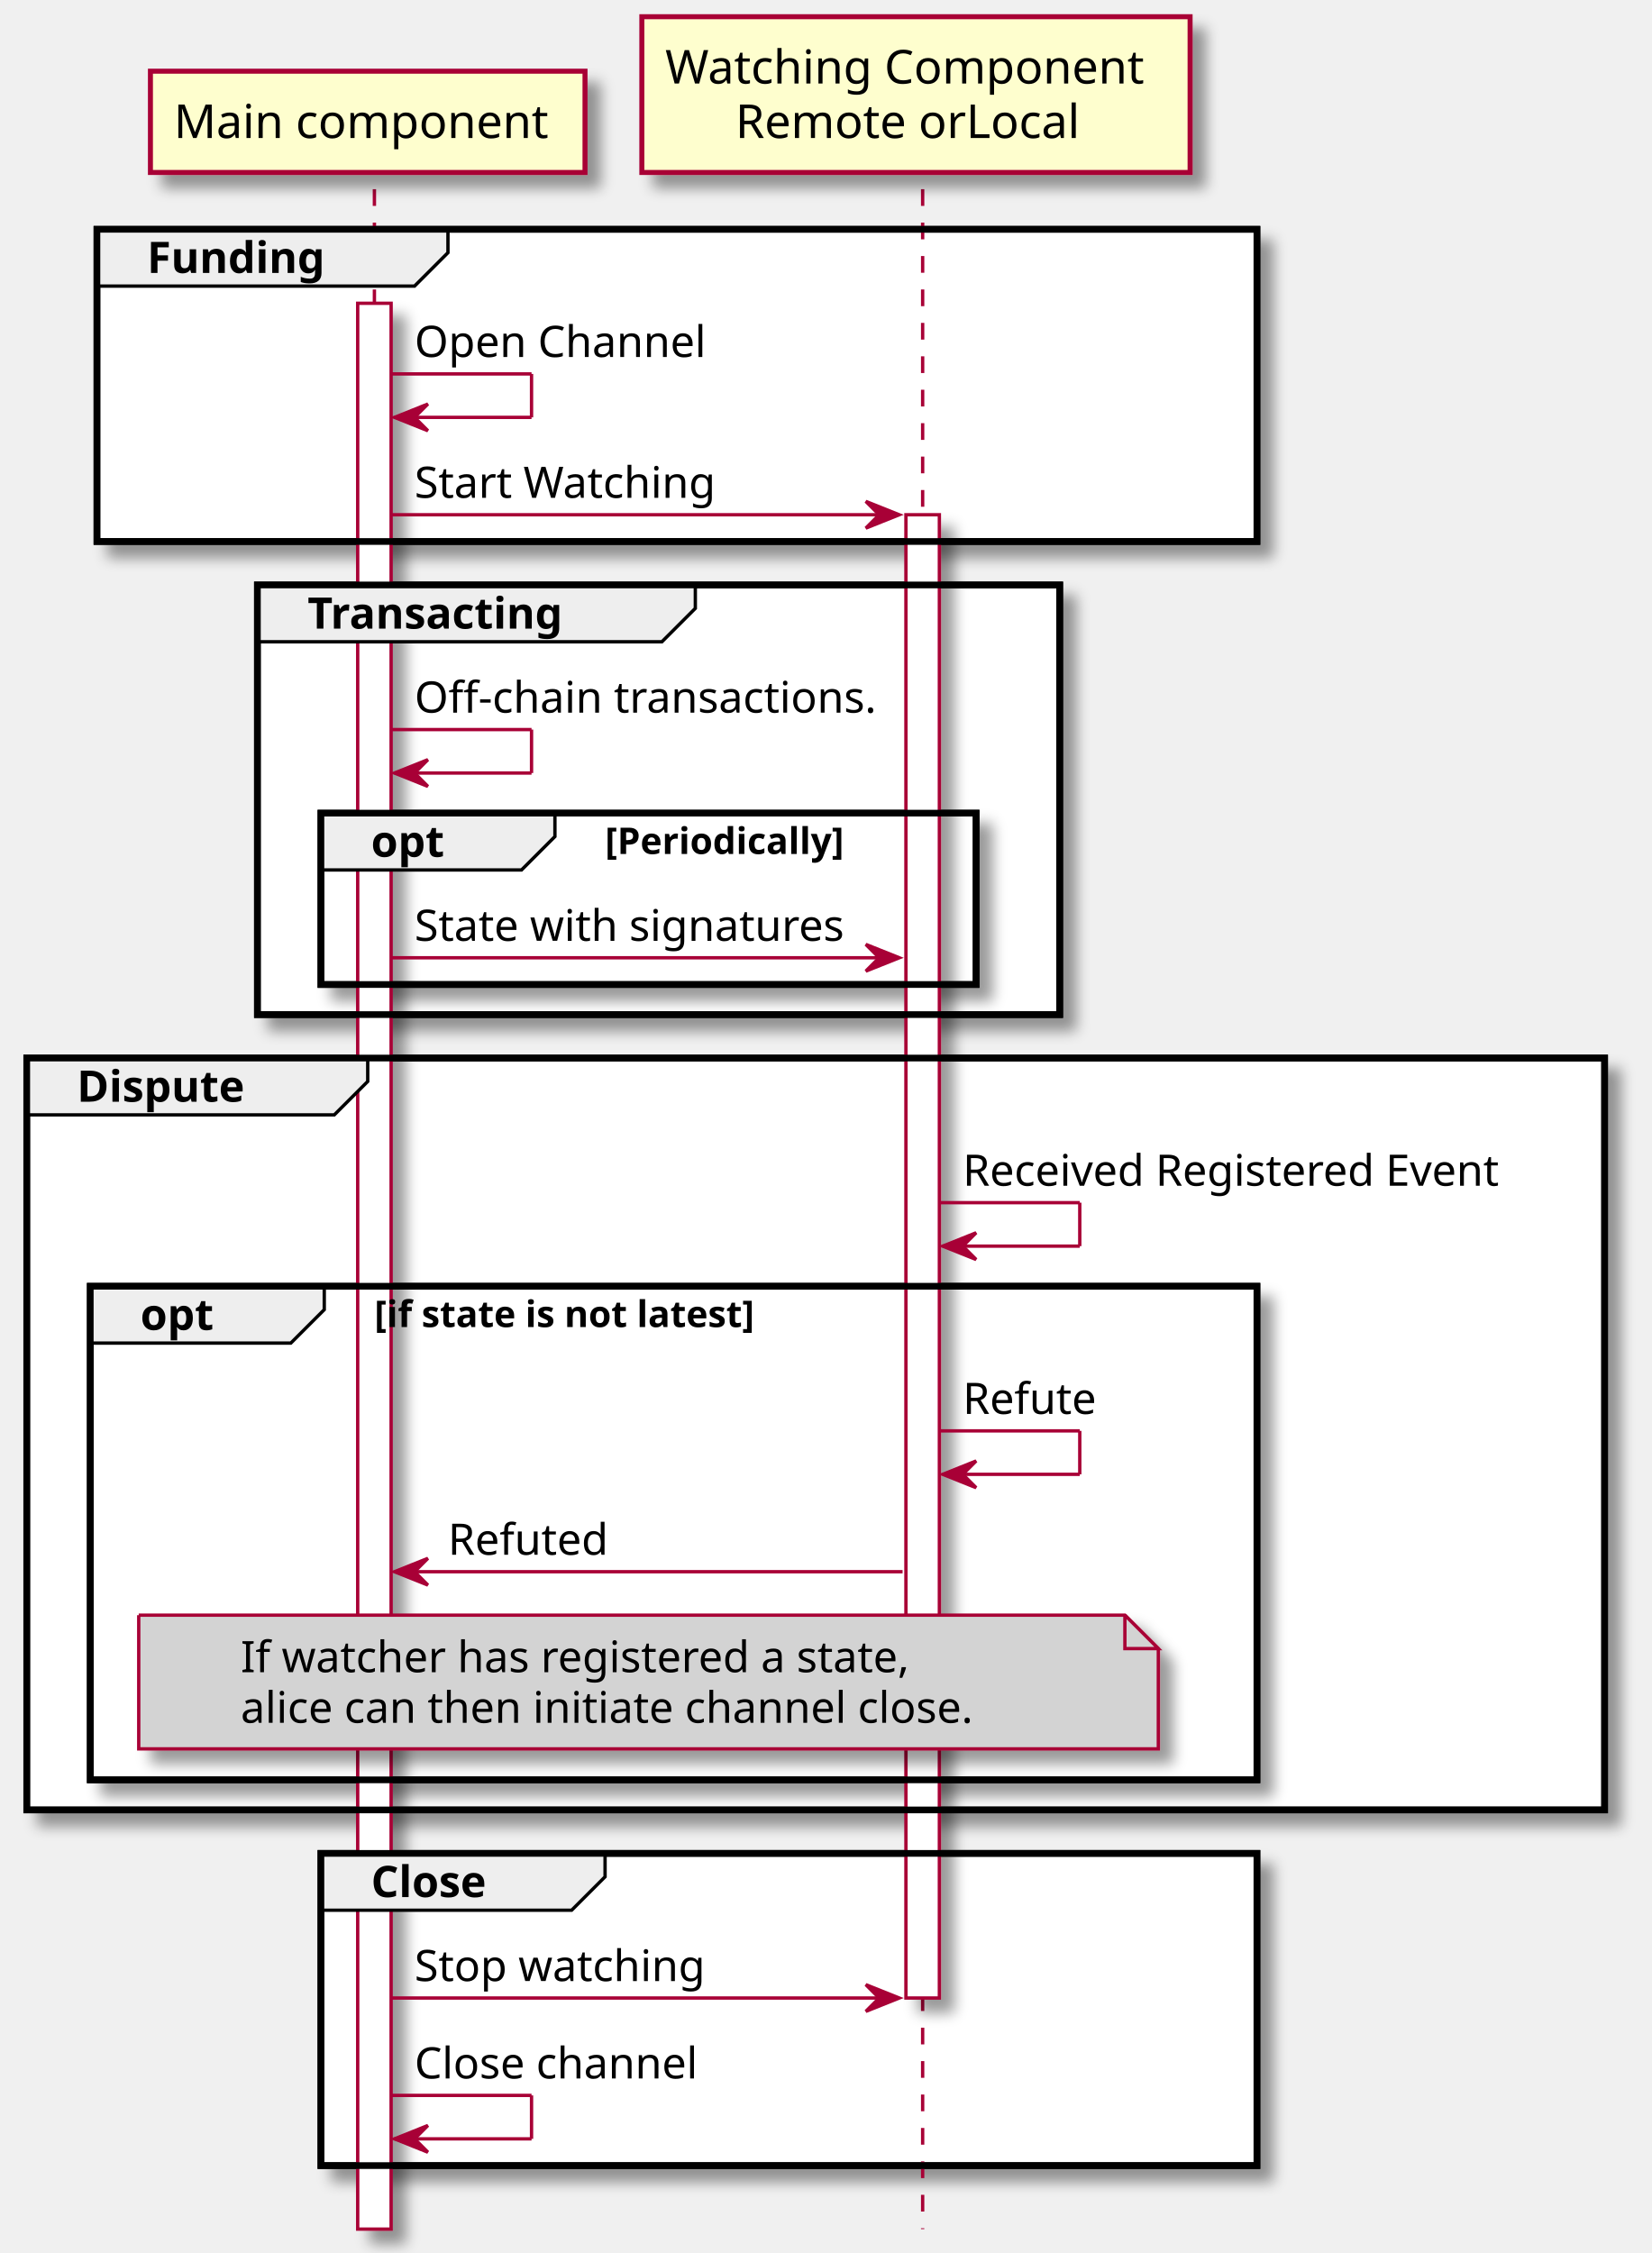
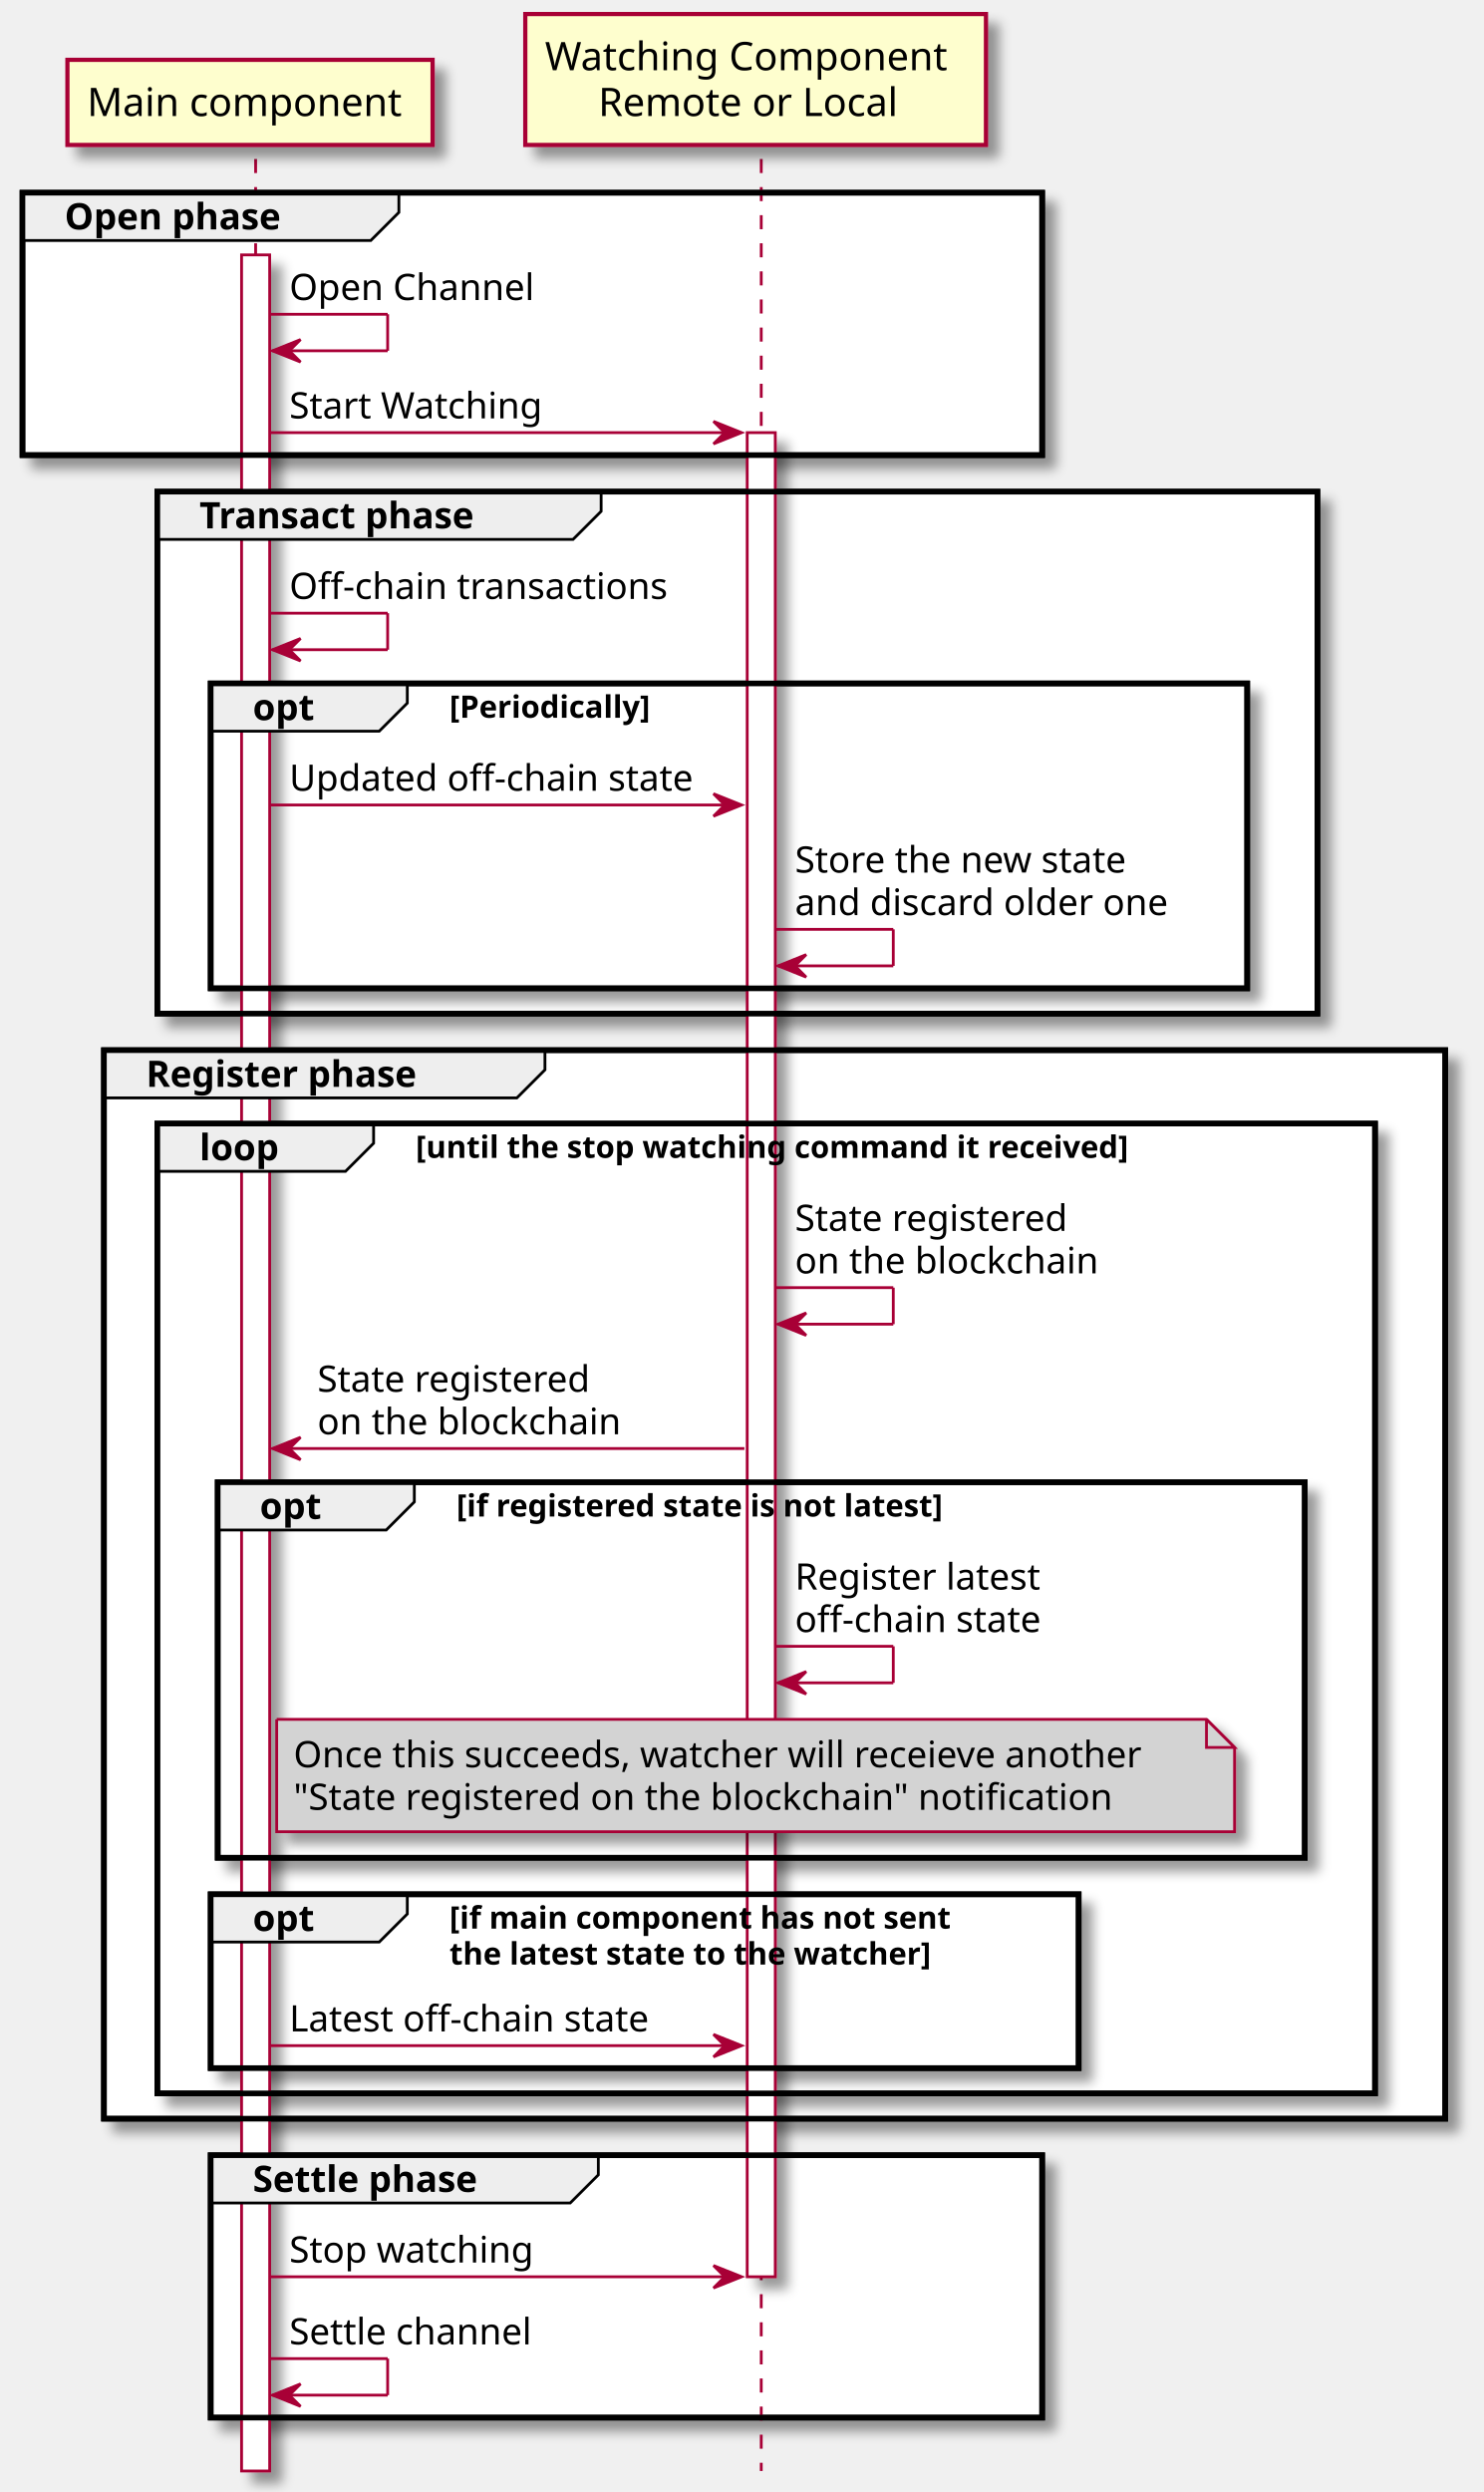
- <svg xmlns="http://www.w3.org/2000/svg" contentScriptType="application/ecmascript" contentStyleType="text/css" height="674px" preserveAspectRatio="none" style="width:494px;height:674px;" version="1.1" viewBox="0 0 494 674" width="494px" zoomAndPan="magnify">
+ <svg xmlns="http://www.w3.org/2000/svg" contentScriptType="application/ecmascript" contentStyleType="text/css" height="887px" preserveAspectRatio="none" style="width:528px;height:887px;" version="1.1" viewBox="0 0 528 887" width="528px" zoomAndPan="magnify">
  <defs>
-     <filter height="300%" id="fx0iiako6qm09" width="300%" x="-1" y="-1">
+     <filter height="300%" id="f28fjutu81ixa" width="300%" x="-1" y="-1">
      <feGaussianBlur result="blurOut" stdDeviation="2.0" />
      <feColorMatrix in="blurOut" result="blurOut2" type="matrix" values="0 0 0 0 0 0 0 0 0 0 0 0 0 0 0 0 0 0 .4 0" />
      <feOffset dx="4.0" dy="4.0" in="blurOut2" result="blurOut3" />
      <feBlend in="SourceGraphic" in2="blurOut3" mode="normal" />
    </filter>
  </defs>
  <g>
-     <rect fill="#FFFFFF" filter="url(#fx0iiako6qm09)" height="93.398" style="stroke:#000000;stroke-width:2.0;" width="347" x="29" y="68.594" />
-     <rect fill="#FFFFFF" filter="url(#fx0iiako6qm09)" height="128.531" style="stroke:#000000;stroke-width:2.0;" width="240" x="77" y="174.992" />
-     <rect fill="#FFFFFF" filter="url(#fx0iiako6qm09)" height="51.266" style="stroke:#000000;stroke-width:2.0;" width="196" x="96" y="243.258" />
-     <rect fill="#FFFFFF" filter="url(#fx0iiako6qm09)" height="224.93" style="stroke:#000000;stroke-width:2.0;" width="472" x="8" y="316.523" />
-     <rect fill="#FFFFFF" filter="url(#fx0iiako6qm09)" height="147.664" style="stroke:#000000;stroke-width:2.0;" width="349" x="27" y="384.789" />
-     <rect fill="#FFFFFF" filter="url(#fx0iiako6qm09)" height="93.398" style="stroke:#000000;stroke-width:2.0;" width="280" x="96" y="554.453" />
-     <line style="stroke:#A80036;stroke-width:1.0;stroke-dasharray:5.0,5.0;" x1="112" x2="112" y1="56.594" y2="666.852" />
-     <rect fill="#FFFFFF" filter="url(#fx0iiako6qm09)" height="576.125" style="stroke:#A80036;stroke-width:1.0;" width="10" x="107" y="90.727" />
-     <line style="stroke:#A80036;stroke-width:1.0;stroke-dasharray:5.0,5.0;" x1="276" x2="276" y1="56.594" y2="666.852" />
-     <rect fill="#FFFFFF" filter="url(#fx0iiako6qm09)" height="443.727" style="stroke:#A80036;stroke-width:1.0;" width="10" x="271" y="153.992" />
-     <rect fill="#FEFECE" filter="url(#fx0iiako6qm09)" height="30.297" style="stroke:#A80036;stroke-width:1.5;" width="130" x="45" y="21.297" />
-     <text fill="#000000" font-family="sans-serif" font-size="14" lengthAdjust="spacingAndGlyphs" textLength="116" x="52" y="41.292">Main component</text>
-     <rect fill="#FEFECE" filter="url(#fx0iiako6qm09)" height="46.594" style="stroke:#A80036;stroke-width:1.5;" width="164" x="192" y="5" />
-     <text fill="#000000" font-family="sans-serif" font-size="14" lengthAdjust="spacingAndGlyphs" textLength="150" x="199" y="24.995">Watching Component</text>
-     <text fill="#000000" font-family="sans-serif" font-size="14" lengthAdjust="spacingAndGlyphs" textLength="108" x="220" y="41.292">Remote orLocal</text>
-     <path d="M29,68.594 L134,68.594 L134,75.594 L124,85.594 L29,85.594 L29,68.594 " fill="#EEEEEE" style="stroke:#000000;stroke-width:1.0;" />
-     <rect fill="none" height="93.398" style="stroke:#000000;stroke-width:2.0;" width="347" x="29" y="68.594" />
-     <text fill="#000000" font-family="sans-serif" font-size="13" font-weight="bold" lengthAdjust="spacingAndGlyphs" textLength="60" x="44" y="81.661">Funding</text>
-     <line style="stroke:#A80036;stroke-width:1.0;" x1="117" x2="159" y1="111.859" y2="111.859" />
-     <line style="stroke:#A80036;stroke-width:1.0;" x1="159" x2="159" y1="111.859" y2="124.859" />
-     <line style="stroke:#A80036;stroke-width:1.0;" x1="118" x2="159" y1="124.859" y2="124.859" />
-     <polygon fill="#A80036" points="128,120.859,118,124.859,128,128.859,124,124.859" style="stroke:#A80036;stroke-width:1.0;" />
-     <text fill="#000000" font-family="sans-serif" font-size="13" lengthAdjust="spacingAndGlyphs" textLength="90" x="124" y="106.793">Open Channel</text>
-     <polygon fill="#A80036" points="259,149.992,269,153.992,259,157.992,263,153.992" style="stroke:#A80036;stroke-width:1.0;" />
-     <line style="stroke:#A80036;stroke-width:1.0;" x1="117" x2="265" y1="153.992" y2="153.992" />
-     <text fill="#000000" font-family="sans-serif" font-size="13" lengthAdjust="spacingAndGlyphs" textLength="94" x="124" y="148.926">Start Watching</text>
-     <path d="M77,174.992 L208,174.992 L208,181.992 L198,191.992 L77,191.992 L77,174.992 " fill="#EEEEEE" style="stroke:#000000;stroke-width:1.0;" />
-     <rect fill="none" height="128.531" style="stroke:#000000;stroke-width:2.0;" width="240" x="77" y="174.992" />
-     <text fill="#000000" font-family="sans-serif" font-size="13" font-weight="bold" lengthAdjust="spacingAndGlyphs" textLength="86" x="92" y="188.059">Transacting</text>
-     <line style="stroke:#A80036;stroke-width:1.0;" x1="117" x2="159" y1="218.258" y2="218.258" />
-     <line style="stroke:#A80036;stroke-width:1.0;" x1="159" x2="159" y1="218.258" y2="231.258" />
-     <line style="stroke:#A80036;stroke-width:1.0;" x1="118" x2="159" y1="231.258" y2="231.258" />
-     <polygon fill="#A80036" points="128,227.258,118,231.258,128,235.258,124,231.258" style="stroke:#A80036;stroke-width:1.0;" />
-     <text fill="#000000" font-family="sans-serif" font-size="13" lengthAdjust="spacingAndGlyphs" textLength="144" x="124" y="213.192">Off-chain transactions.</text>
-     <path d="M96,243.258 L166,243.258 L166,250.258 L156,260.258 L96,260.258 L96,243.258 " fill="#EEEEEE" style="stroke:#000000;stroke-width:1.0;" />
-     <rect fill="none" height="51.266" style="stroke:#000000;stroke-width:2.0;" width="196" x="96" y="243.258" />
-     <text fill="#000000" font-family="sans-serif" font-size="13" font-weight="bold" lengthAdjust="spacingAndGlyphs" textLength="25" x="111" y="256.325">opt</text>
-     <text fill="#000000" font-family="sans-serif" font-size="11" font-weight="bold" lengthAdjust="spacingAndGlyphs" textLength="85" x="181" y="255.468">[Periodically]</text>
-     <polygon fill="#A80036" points="259,282.523,269,286.523,259,290.523,263,286.523" style="stroke:#A80036;stroke-width:1.0;" />
-     <line style="stroke:#A80036;stroke-width:1.0;" x1="117" x2="265" y1="286.523" y2="286.523" />
-     <text fill="#000000" font-family="sans-serif" font-size="13" lengthAdjust="spacingAndGlyphs" textLength="135" x="124" y="281.457">State with signatures</text>
-     <path d="M8,316.523 L110,316.523 L110,323.523 L100,333.523 L8,333.523 L8,316.523 " fill="#EEEEEE" style="stroke:#000000;stroke-width:1.0;" />
-     <rect fill="none" height="224.93" style="stroke:#000000;stroke-width:2.0;" width="472" x="8" y="316.523" />
-     <text fill="#000000" font-family="sans-serif" font-size="13" font-weight="bold" lengthAdjust="spacingAndGlyphs" textLength="57" x="23" y="329.59">Dispute</text>
-     <line style="stroke:#A80036;stroke-width:1.0;" x1="281" x2="323" y1="359.789" y2="359.789" />
-     <line style="stroke:#A80036;stroke-width:1.0;" x1="323" x2="323" y1="359.789" y2="372.789" />
-     <line style="stroke:#A80036;stroke-width:1.0;" x1="282" x2="323" y1="372.789" y2="372.789" />
-     <polygon fill="#A80036" points="292,368.789,282,372.789,292,376.789,288,372.789" style="stroke:#A80036;stroke-width:1.0;" />
-     <text fill="#000000" font-family="sans-serif" font-size="13" lengthAdjust="spacingAndGlyphs" textLength="169" x="288" y="354.723">Received Registered Event</text>
-     <path d="M27,384.789 L97,384.789 L97,391.789 L87,401.789 L27,401.789 L27,384.789 " fill="#EEEEEE" style="stroke:#000000;stroke-width:1.0;" />
-     <rect fill="none" height="147.664" style="stroke:#000000;stroke-width:2.0;" width="349" x="27" y="384.789" />
-     <text fill="#000000" font-family="sans-serif" font-size="13" font-weight="bold" lengthAdjust="spacingAndGlyphs" textLength="25" x="42" y="397.856">opt</text>
-     <text fill="#000000" font-family="sans-serif" font-size="11" font-weight="bold" lengthAdjust="spacingAndGlyphs" textLength="137" x="112" y="397">[if state is not latest]</text>
-     <line style="stroke:#A80036;stroke-width:1.0;" x1="281" x2="323" y1="428.055" y2="428.055" />
-     <line style="stroke:#A80036;stroke-width:1.0;" x1="323" x2="323" y1="428.055" y2="441.055" />
-     <line style="stroke:#A80036;stroke-width:1.0;" x1="282" x2="323" y1="441.055" y2="441.055" />
-     <polygon fill="#A80036" points="292,437.055,282,441.055,292,445.055,288,441.055" style="stroke:#A80036;stroke-width:1.0;" />
-     <text fill="#000000" font-family="sans-serif" font-size="13" lengthAdjust="spacingAndGlyphs" textLength="41" x="288" y="422.989">Refute</text>
-     <polygon fill="#A80036" points="128,466.188,118,470.188,128,474.188,124,470.188" style="stroke:#A80036;stroke-width:1.0;" />
-     <line style="stroke:#A80036;stroke-width:1.0;" x1="122" x2="270" y1="470.188" y2="470.188" />
-     <text fill="#000000" font-family="sans-serif" font-size="13" lengthAdjust="spacingAndGlyphs" textLength="49" x="134" y="465.122">Refuted</text>
-     <path d="M41.5,483.188 L41.5,523.188 L346.5,523.188 L346.5,493.188 L336.5,483.188 L41.5,483.188 " fill="#D3D3D3" filter="url(#fx0iiako6qm09)" style="stroke:#A80036;stroke-width:1.0;" />
-     <path d="M336.5,483.188 L336.5,493.188 L346.5,493.188 L336.5,483.188 " fill="#D3D3D3" style="stroke:#A80036;stroke-width:1.0;" />
-     <text fill="#000000" font-family="sans-serif" font-size="13" lengthAdjust="spacingAndGlyphs" textLength="210" x="72" y="500.254">If watcher has registered a state,</text>
-     <text fill="#000000" font-family="sans-serif" font-size="13" lengthAdjust="spacingAndGlyphs" textLength="231" x="72" y="515.387">alice can then initiate channel close.</text>
-     <path d="M96,554.453 L181,554.453 L181,561.453 L171,571.453 L96,571.453 L96,554.453 " fill="#EEEEEE" style="stroke:#000000;stroke-width:1.0;" />
-     <rect fill="none" height="93.398" style="stroke:#000000;stroke-width:2.0;" width="280" x="96" y="554.453" />
-     <text fill="#000000" font-family="sans-serif" font-size="13" font-weight="bold" lengthAdjust="spacingAndGlyphs" textLength="40" x="111" y="567.52">Close</text>
-     <polygon fill="#A80036" points="259,593.719,269,597.719,259,601.719,263,597.719" style="stroke:#A80036;stroke-width:1.0;" />
-     <line style="stroke:#A80036;stroke-width:1.0;" x1="117" x2="265" y1="597.719" y2="597.719" />
-     <text fill="#000000" font-family="sans-serif" font-size="13" lengthAdjust="spacingAndGlyphs" textLength="90" x="124" y="592.653">Stop watching</text>
-     <line style="stroke:#A80036;stroke-width:1.0;" x1="117" x2="159" y1="626.852" y2="626.852" />
-     <line style="stroke:#A80036;stroke-width:1.0;" x1="159" x2="159" y1="626.852" y2="639.852" />
-     <line style="stroke:#A80036;stroke-width:1.0;" x1="118" x2="159" y1="639.852" y2="639.852" />
-     <polygon fill="#A80036" points="128,635.852,118,639.852,128,643.852,124,639.852" style="stroke:#A80036;stroke-width:1.0;" />
-     <text fill="#000000" font-family="sans-serif" font-size="13" lengthAdjust="spacingAndGlyphs" textLength="89" x="124" y="621.786">Close channel</text>
+     <rect fill="#FFFFFF" filter="url(#f28fjutu81ixa)" height="93.398" style="stroke:#000000;stroke-width:2.0;" width="363" x="8" y="68.594" />
+     <rect fill="#FFFFFF" filter="url(#f28fjutu81ixa)" height="185.797" style="stroke:#000000;stroke-width:2.0;" width="413" x="56" y="174.992" />
+     <rect fill="#FFFFFF" filter="url(#f28fjutu81ixa)" height="108.531" style="stroke:#000000;stroke-width:2.0;" width="369" x="75" y="243.258" />
+     <rect fill="#FFFFFF" filter="url(#f28fjutu81ixa)" height="380.336" style="stroke:#000000;stroke-width:2.0;" width="477.5" x="37" y="373.789" />
+     <rect fill="#FFFFFF" filter="url(#f28fjutu81ixa)" height="345.203" style="stroke:#000000;stroke-width:2.0;" width="433.5" x="56" y="399.922" />
+     <rect fill="#FFFFFF" filter="url(#f28fjutu81ixa)" height="133.664" style="stroke:#000000;stroke-width:2.0;" width="387" x="77.5" y="527.586" />
+     <rect fill="#FFFFFF" filter="url(#f28fjutu81ixa)" height="61.875" style="stroke:#000000;stroke-width:2.0;" width="309" x="75" y="674.25" />
+     <rect fill="#FFFFFF" filter="url(#f28fjutu81ixa)" height="93.398" style="stroke:#000000;stroke-width:2.0;" width="296" x="75" y="767.125" />
+     <line style="stroke:#A80036;stroke-width:1.0;stroke-dasharray:5.0,5.0;" x1="91" x2="91" y1="56.594" y2="879.523" />
+     <rect fill="#FFFFFF" filter="url(#f28fjutu81ixa)" height="788.797" style="stroke:#A80036;stroke-width:1.0;" width="10" x="86" y="90.727" />
+     <line style="stroke:#A80036;stroke-width:1.0;stroke-dasharray:5.0,5.0;" x1="271" x2="271" y1="56.594" y2="879.523" />
+     <rect fill="#FFFFFF" filter="url(#f28fjutu81ixa)" height="656.398" style="stroke:#A80036;stroke-width:1.0;" width="10" x="266" y="153.992" />
+     <rect fill="#FEFECE" filter="url(#f28fjutu81ixa)" height="30.297" style="stroke:#A80036;stroke-width:1.5;" width="130" x="24" y="21.297" />
+     <text fill="#000000" font-family="sans-serif" font-size="14" lengthAdjust="spacingAndGlyphs" textLength="116" x="31" y="41.292">Main component</text>
+     <rect fill="#FEFECE" filter="url(#f28fjutu81ixa)" height="46.594" style="stroke:#A80036;stroke-width:1.5;" width="164" x="187" y="5" />
+     <text fill="#000000" font-family="sans-serif" font-size="14" lengthAdjust="spacingAndGlyphs" textLength="150" x="194" y="24.995">Watching Component</text>
+     <text fill="#000000" font-family="sans-serif" font-size="14" lengthAdjust="spacingAndGlyphs" textLength="112" x="213" y="41.292">Remote or Local</text>
+     <path d="M8,68.594 L142,68.594 L142,75.594 L132,85.594 L8,85.594 L8,68.594 " fill="#EEEEEE" style="stroke:#000000;stroke-width:1.0;" />
+     <rect fill="none" height="93.398" style="stroke:#000000;stroke-width:2.0;" width="363" x="8" y="68.594" />
+     <text fill="#000000" font-family="sans-serif" font-size="13" font-weight="bold" lengthAdjust="spacingAndGlyphs" textLength="89" x="23" y="81.661">Open phase</text>
+     <line style="stroke:#A80036;stroke-width:1.0;" x1="96" x2="138" y1="111.859" y2="111.859" />
+     <line style="stroke:#A80036;stroke-width:1.0;" x1="138" x2="138" y1="111.859" y2="124.859" />
+     <line style="stroke:#A80036;stroke-width:1.0;" x1="97" x2="138" y1="124.859" y2="124.859" />
+     <polygon fill="#A80036" points="107,120.859,97,124.859,107,128.859,103,124.859" style="stroke:#A80036;stroke-width:1.0;" />
+     <text fill="#000000" font-family="sans-serif" font-size="13" lengthAdjust="spacingAndGlyphs" textLength="90" x="103" y="106.793">Open Channel</text>
+     <polygon fill="#A80036" points="254,149.992,264,153.992,254,157.992,258,153.992" style="stroke:#A80036;stroke-width:1.0;" />
+     <line style="stroke:#A80036;stroke-width:1.0;" x1="96" x2="260" y1="153.992" y2="153.992" />
+     <text fill="#000000" font-family="sans-serif" font-size="13" lengthAdjust="spacingAndGlyphs" textLength="94" x="103" y="148.926">Start Watching</text>
+     <path d="M56,174.992 L214,174.992 L214,181.992 L204,191.992 L56,191.992 L56,174.992 " fill="#EEEEEE" style="stroke:#000000;stroke-width:1.0;" />
+     <rect fill="none" height="185.797" style="stroke:#000000;stroke-width:2.0;" width="413" x="56" y="174.992" />
+     <text fill="#000000" font-family="sans-serif" font-size="13" font-weight="bold" lengthAdjust="spacingAndGlyphs" textLength="113" x="71" y="188.059">Transact phase</text>
+     <line style="stroke:#A80036;stroke-width:1.0;" x1="96" x2="138" y1="218.258" y2="218.258" />
+     <line style="stroke:#A80036;stroke-width:1.0;" x1="138" x2="138" y1="218.258" y2="231.258" />
+     <line style="stroke:#A80036;stroke-width:1.0;" x1="97" x2="138" y1="231.258" y2="231.258" />
+     <polygon fill="#A80036" points="107,227.258,97,231.258,107,235.258,103,231.258" style="stroke:#A80036;stroke-width:1.0;" />
+     <text fill="#000000" font-family="sans-serif" font-size="13" lengthAdjust="spacingAndGlyphs" textLength="140" x="103" y="213.192">Off-chain transactions</text>
+     <path d="M75,243.258 L145,243.258 L145,250.258 L135,260.258 L75,260.258 L75,243.258 " fill="#EEEEEE" style="stroke:#000000;stroke-width:1.0;" />
+     <rect fill="none" height="108.531" style="stroke:#000000;stroke-width:2.0;" width="369" x="75" y="243.258" />
+     <text fill="#000000" font-family="sans-serif" font-size="13" font-weight="bold" lengthAdjust="spacingAndGlyphs" textLength="25" x="90" y="256.325">opt</text>
+     <text fill="#000000" font-family="sans-serif" font-size="11" font-weight="bold" lengthAdjust="spacingAndGlyphs" textLength="85" x="160" y="255.468">[Periodically]</text>
+     <polygon fill="#A80036" points="254,282.523,264,286.523,254,290.523,258,286.523" style="stroke:#A80036;stroke-width:1.0;" />
+     <line style="stroke:#A80036;stroke-width:1.0;" x1="96" x2="260" y1="286.523" y2="286.523" />
+     <text fill="#000000" font-family="sans-serif" font-size="13" lengthAdjust="spacingAndGlyphs" textLength="151" x="103" y="281.457">Updated off-chain state</text>
+     <line style="stroke:#A80036;stroke-width:1.0;" x1="276" x2="318" y1="330.789" y2="330.789" />
+     <line style="stroke:#A80036;stroke-width:1.0;" x1="318" x2="318" y1="330.789" y2="343.789" />
+     <line style="stroke:#A80036;stroke-width:1.0;" x1="277" x2="318" y1="343.789" y2="343.789" />
+     <polygon fill="#A80036" points="287,339.789,277,343.789,287,347.789,283,343.789" style="stroke:#A80036;stroke-width:1.0;" />
+     <text fill="#000000" font-family="sans-serif" font-size="13" lengthAdjust="spacingAndGlyphs" textLength="126" x="283" y="310.59">Store the new state</text>
+     <text fill="#000000" font-family="sans-serif" font-size="13" lengthAdjust="spacingAndGlyphs" textLength="138" x="283" y="325.723">and discard older one</text>
+     <path d="M37,373.789 L194,373.789 L194,380.789 L184,390.789 L37,390.789 L37,373.789 " fill="#EEEEEE" style="stroke:#000000;stroke-width:1.0;" />
+     <rect fill="none" height="380.336" style="stroke:#000000;stroke-width:2.0;" width="477.5" x="37" y="373.789" />
+     <text fill="#000000" font-family="sans-serif" font-size="13" font-weight="bold" lengthAdjust="spacingAndGlyphs" textLength="112" x="52" y="386.856">Register phase</text>
+     <path d="M56,399.922 L133,399.922 L133,406.922 L123,416.922 L56,416.922 L56,399.922 " fill="#EEEEEE" style="stroke:#000000;stroke-width:1.0;" />
+     <rect fill="none" height="345.203" style="stroke:#000000;stroke-width:2.0;" width="433.5" x="56" y="399.922" />
+     <text fill="#000000" font-family="sans-serif" font-size="13" font-weight="bold" lengthAdjust="spacingAndGlyphs" textLength="32" x="71" y="412.989">loop</text>
+     <text fill="#000000" font-family="sans-serif" font-size="11" font-weight="bold" lengthAdjust="spacingAndGlyphs" textLength="296" x="148" y="412.132">[until the stop watching command it received]</text>
+     <line style="stroke:#A80036;stroke-width:1.0;" x1="276" x2="318" y1="458.32" y2="458.32" />
+     <line style="stroke:#A80036;stroke-width:1.0;" x1="318" x2="318" y1="458.32" y2="471.32" />
+     <line style="stroke:#A80036;stroke-width:1.0;" x1="277" x2="318" y1="471.32" y2="471.32" />
+     <polygon fill="#A80036" points="287,467.32,277,471.32,287,475.32,283,471.32" style="stroke:#A80036;stroke-width:1.0;" />
+     <text fill="#000000" font-family="sans-serif" font-size="13" lengthAdjust="spacingAndGlyphs" textLength="104" x="283" y="438.122">State registered</text>
+     <text fill="#000000" font-family="sans-serif" font-size="13" lengthAdjust="spacingAndGlyphs" textLength="112" x="283" y="453.254">on the blockchain</text>
+     <polygon fill="#A80036" points="107,511.586,97,515.586,107,519.586,103,515.586" style="stroke:#A80036;stroke-width:1.0;" />
+     <line style="stroke:#A80036;stroke-width:1.0;" x1="101" x2="265" y1="515.586" y2="515.586" />
+     <text fill="#000000" font-family="sans-serif" font-size="13" lengthAdjust="spacingAndGlyphs" textLength="104" x="113" y="495.387">State registered</text>
+     <text fill="#000000" font-family="sans-serif" font-size="13" lengthAdjust="spacingAndGlyphs" textLength="112" x="113" y="510.52">on the blockchain</text>
+     <path d="M77.5,527.586 L147.5,527.586 L147.5,534.586 L137.5,544.586 L77.5,544.586 L77.5,527.586 " fill="#EEEEEE" style="stroke:#000000;stroke-width:1.0;" />
+     <rect fill="none" height="133.664" style="stroke:#000000;stroke-width:2.0;" width="387" x="77.5" y="527.586" />
+     <text fill="#000000" font-family="sans-serif" font-size="13" font-weight="bold" lengthAdjust="spacingAndGlyphs" textLength="25" x="92.5" y="540.653">opt</text>
+     <text fill="#000000" font-family="sans-serif" font-size="11" font-weight="bold" lengthAdjust="spacingAndGlyphs" textLength="207" x="162.5" y="539.796">[if registered state is not latest]</text>
+     <line style="stroke:#A80036;stroke-width:1.0;" x1="276" x2="318" y1="585.984" y2="585.984" />
+     <line style="stroke:#A80036;stroke-width:1.0;" x1="318" x2="318" y1="585.984" y2="598.984" />
+     <line style="stroke:#A80036;stroke-width:1.0;" x1="277" x2="318" y1="598.984" y2="598.984" />
+     <polygon fill="#A80036" points="287,594.984,277,598.984,287,602.984,283,598.984" style="stroke:#A80036;stroke-width:1.0;" />
+     <text fill="#000000" font-family="sans-serif" font-size="13" lengthAdjust="spacingAndGlyphs" textLength="92" x="283" y="565.786">Register latest</text>
+     <text fill="#000000" font-family="sans-serif" font-size="13" lengthAdjust="spacingAndGlyphs" textLength="92" x="283" y="580.918">off-chain state</text>
+     <path d="M98.5,611.984 L98.5,651.984 L439.5,651.984 L439.5,621.984 L429.5,611.984 L98.5,611.984 " fill="#D3D3D3" filter="url(#f28fjutu81ixa)" style="stroke:#A80036;stroke-width:1.0;" />
+     <path d="M429.5,611.984 L429.5,621.984 L439.5,621.984 L429.5,611.984 " fill="#D3D3D3" style="stroke:#A80036;stroke-width:1.0;" />
+     <text fill="#000000" font-family="sans-serif" font-size="13" lengthAdjust="spacingAndGlyphs" textLength="316" x="104.5" y="629.051">Once this succeeds, watcher will receieve another</text>
+     <text fill="#000000" font-family="sans-serif" font-size="13" lengthAdjust="spacingAndGlyphs" textLength="304" x="104.5" y="644.184">"State registered on the blockchain" notification</text>
+     <path d="M75,674.25 L145,674.25 L145,681.25 L135,691.25 L75,691.25 L75,674.25 " fill="#EEEEEE" style="stroke:#000000;stroke-width:1.0;" />
+     <rect fill="none" height="61.875" style="stroke:#000000;stroke-width:2.0;" width="309" x="75" y="674.25" />
+     <text fill="#000000" font-family="sans-serif" font-size="13" font-weight="bold" lengthAdjust="spacingAndGlyphs" textLength="25" x="90" y="687.317">opt</text>
+     <text fill="#000000" font-family="sans-serif" font-size="11" font-weight="bold" lengthAdjust="spacingAndGlyphs" textLength="208" x="160" y="686.46">[if main component has not sent</text>
+     <text fill="#000000" font-family="sans-serif" font-size="11" font-weight="bold" lengthAdjust="spacingAndGlyphs" textLength="202" x="160" y="699.265">the latest state to the watcher]</text>
+     <polygon fill="#A80036" points="254,724.125,264,728.125,254,732.125,258,728.125" style="stroke:#A80036;stroke-width:1.0;" />
+     <line style="stroke:#A80036;stroke-width:1.0;" x1="96" x2="260" y1="728.125" y2="728.125" />
+     <text fill="#000000" font-family="sans-serif" font-size="13" lengthAdjust="spacingAndGlyphs" textLength="136" x="103" y="723.059">Latest off-chain state</text>
+     <path d="M75,767.125 L213,767.125 L213,774.125 L203,784.125 L75,784.125 L75,767.125 " fill="#EEEEEE" style="stroke:#000000;stroke-width:1.0;" />
+     <rect fill="none" height="93.398" style="stroke:#000000;stroke-width:2.0;" width="296" x="75" y="767.125" />
+     <text fill="#000000" font-family="sans-serif" font-size="13" font-weight="bold" lengthAdjust="spacingAndGlyphs" textLength="93" x="90" y="780.192">Settle phase</text>
+     <polygon fill="#A80036" points="254,806.391,264,810.391,254,814.391,258,810.391" style="stroke:#A80036;stroke-width:1.0;" />
+     <line style="stroke:#A80036;stroke-width:1.0;" x1="96" x2="260" y1="810.391" y2="810.391" />
+     <text fill="#000000" font-family="sans-serif" font-size="13" lengthAdjust="spacingAndGlyphs" textLength="90" x="103" y="805.325">Stop watching</text>
+     <line style="stroke:#A80036;stroke-width:1.0;" x1="96" x2="138" y1="839.523" y2="839.523" />
+     <line style="stroke:#A80036;stroke-width:1.0;" x1="138" x2="138" y1="839.523" y2="852.523" />
+     <line style="stroke:#A80036;stroke-width:1.0;" x1="97" x2="138" y1="852.523" y2="852.523" />
+     <polygon fill="#A80036" points="107,848.523,97,852.523,107,856.523,103,852.523" style="stroke:#A80036;stroke-width:1.0;" />
+     <text fill="#000000" font-family="sans-serif" font-size="13" lengthAdjust="spacingAndGlyphs" textLength="92" x="103" y="834.457">Settle channel</text>
  </g>
</svg>
